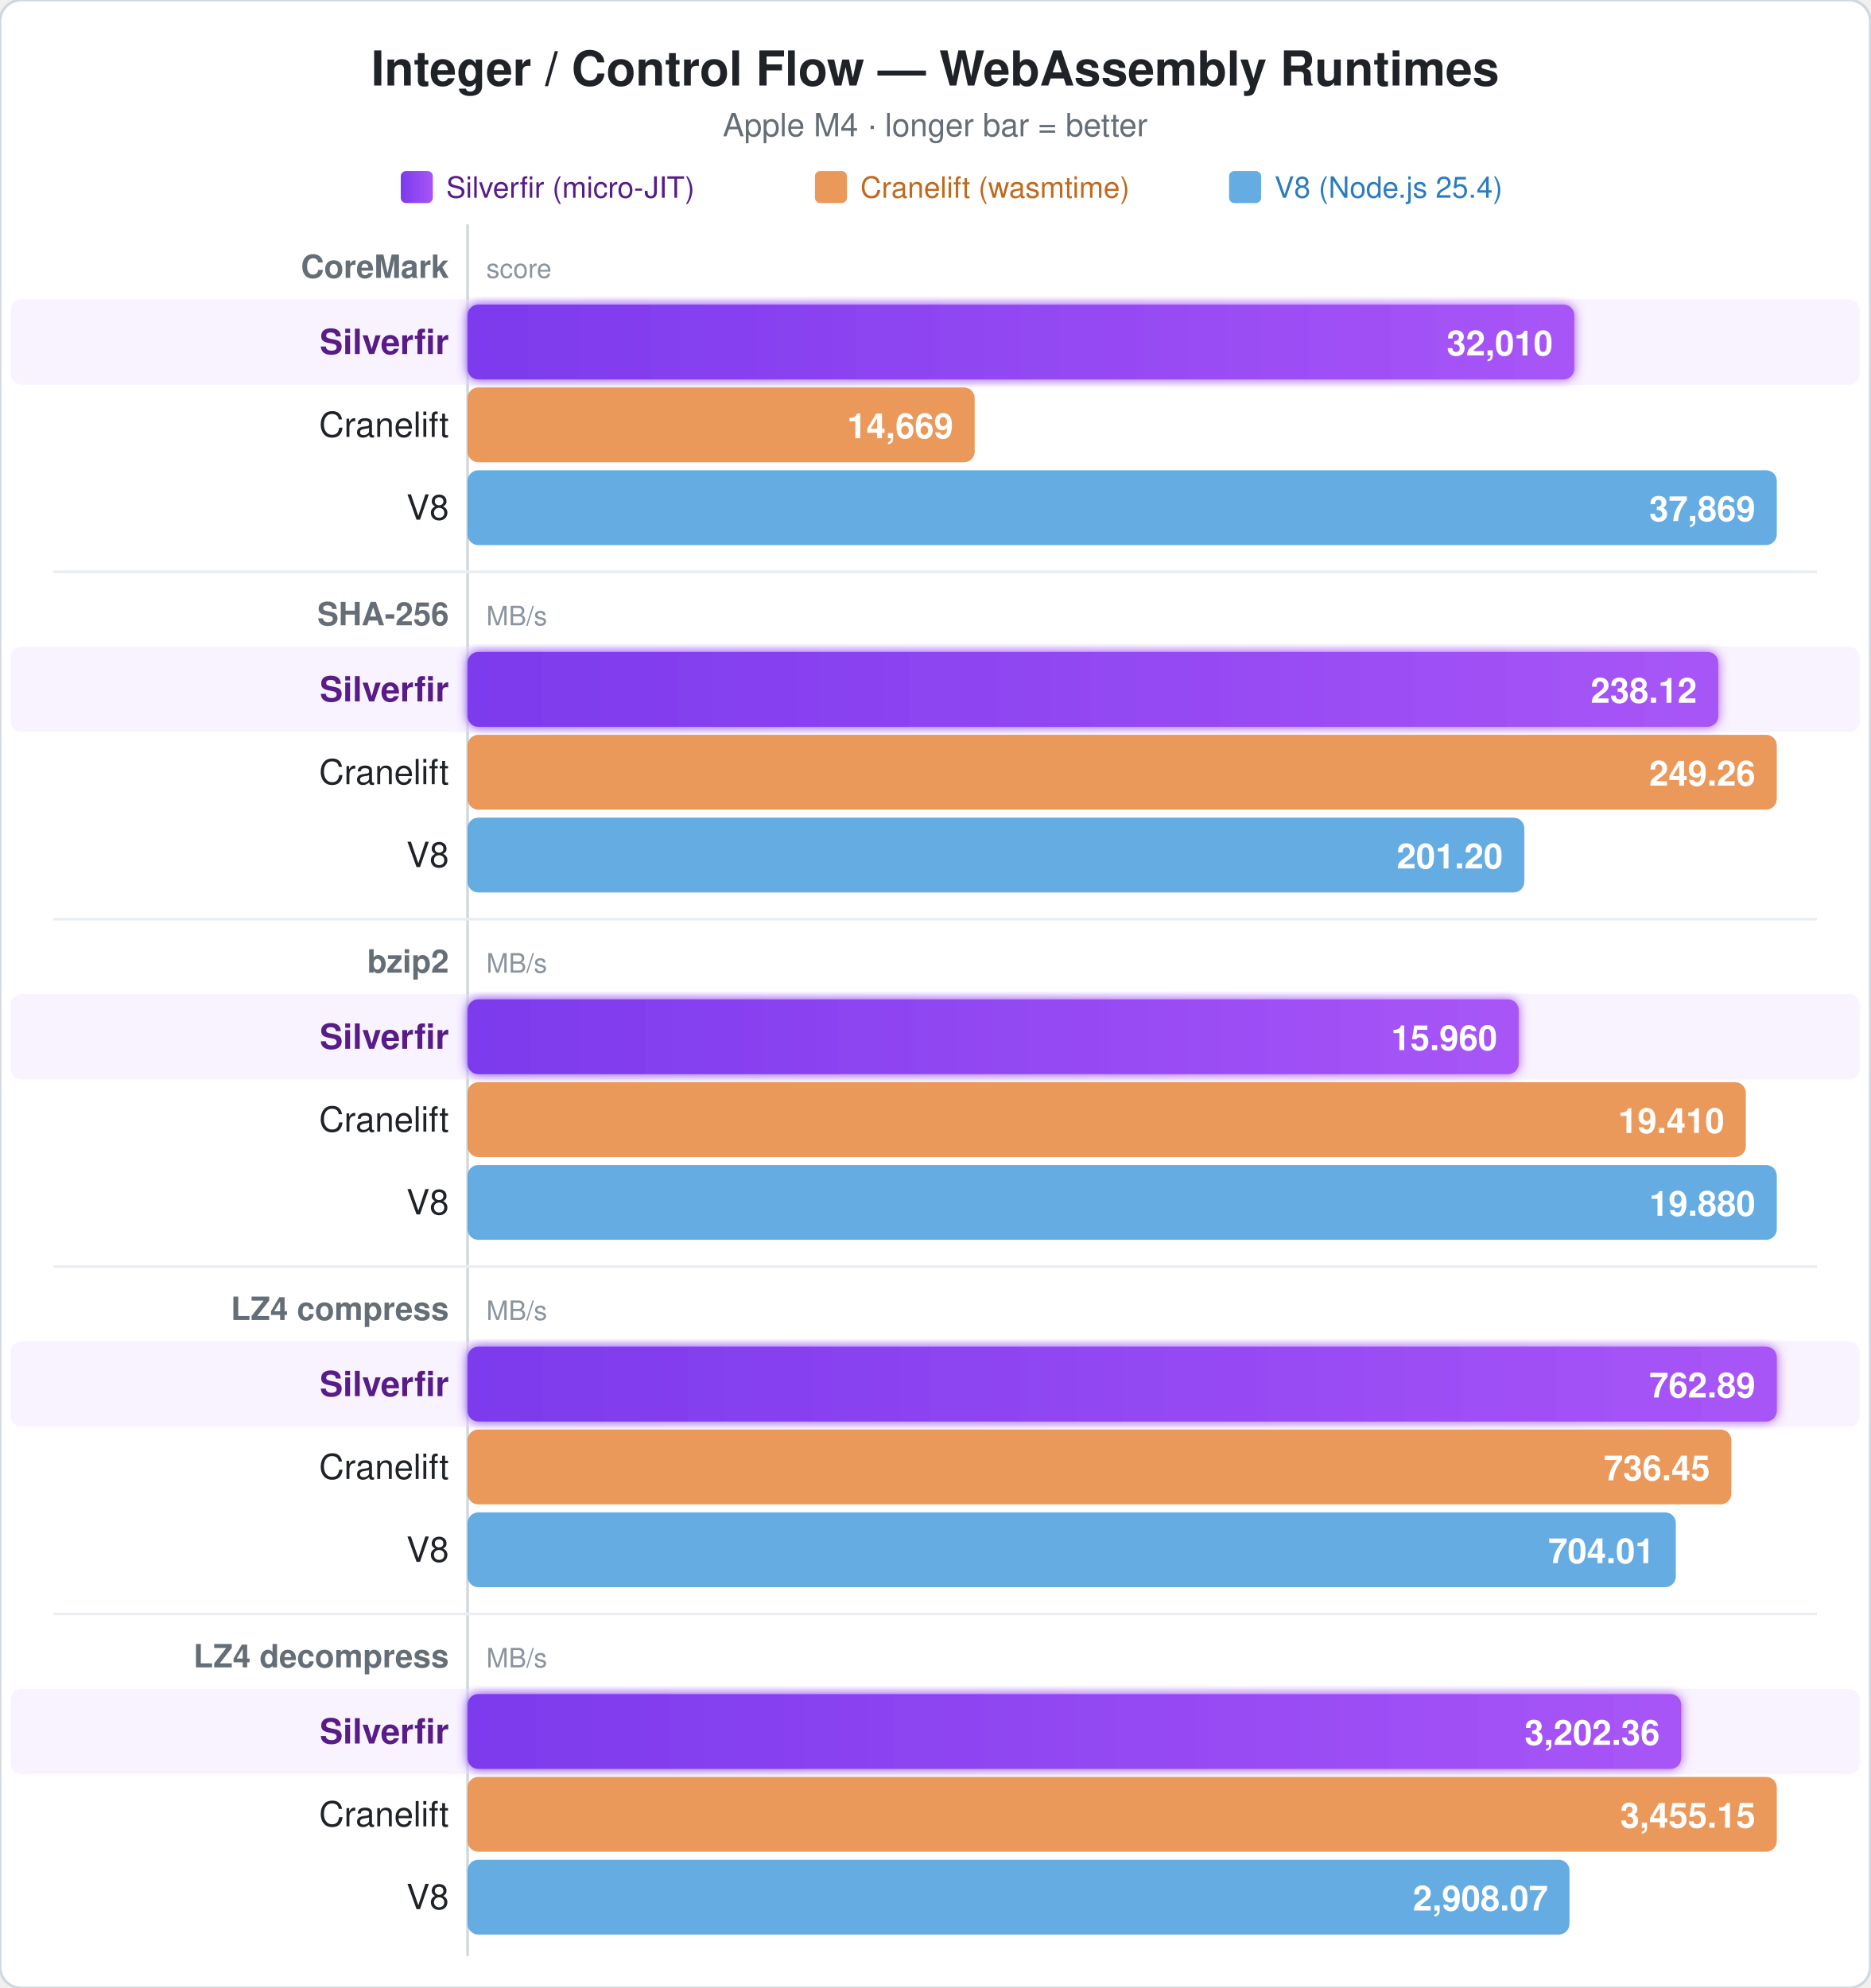
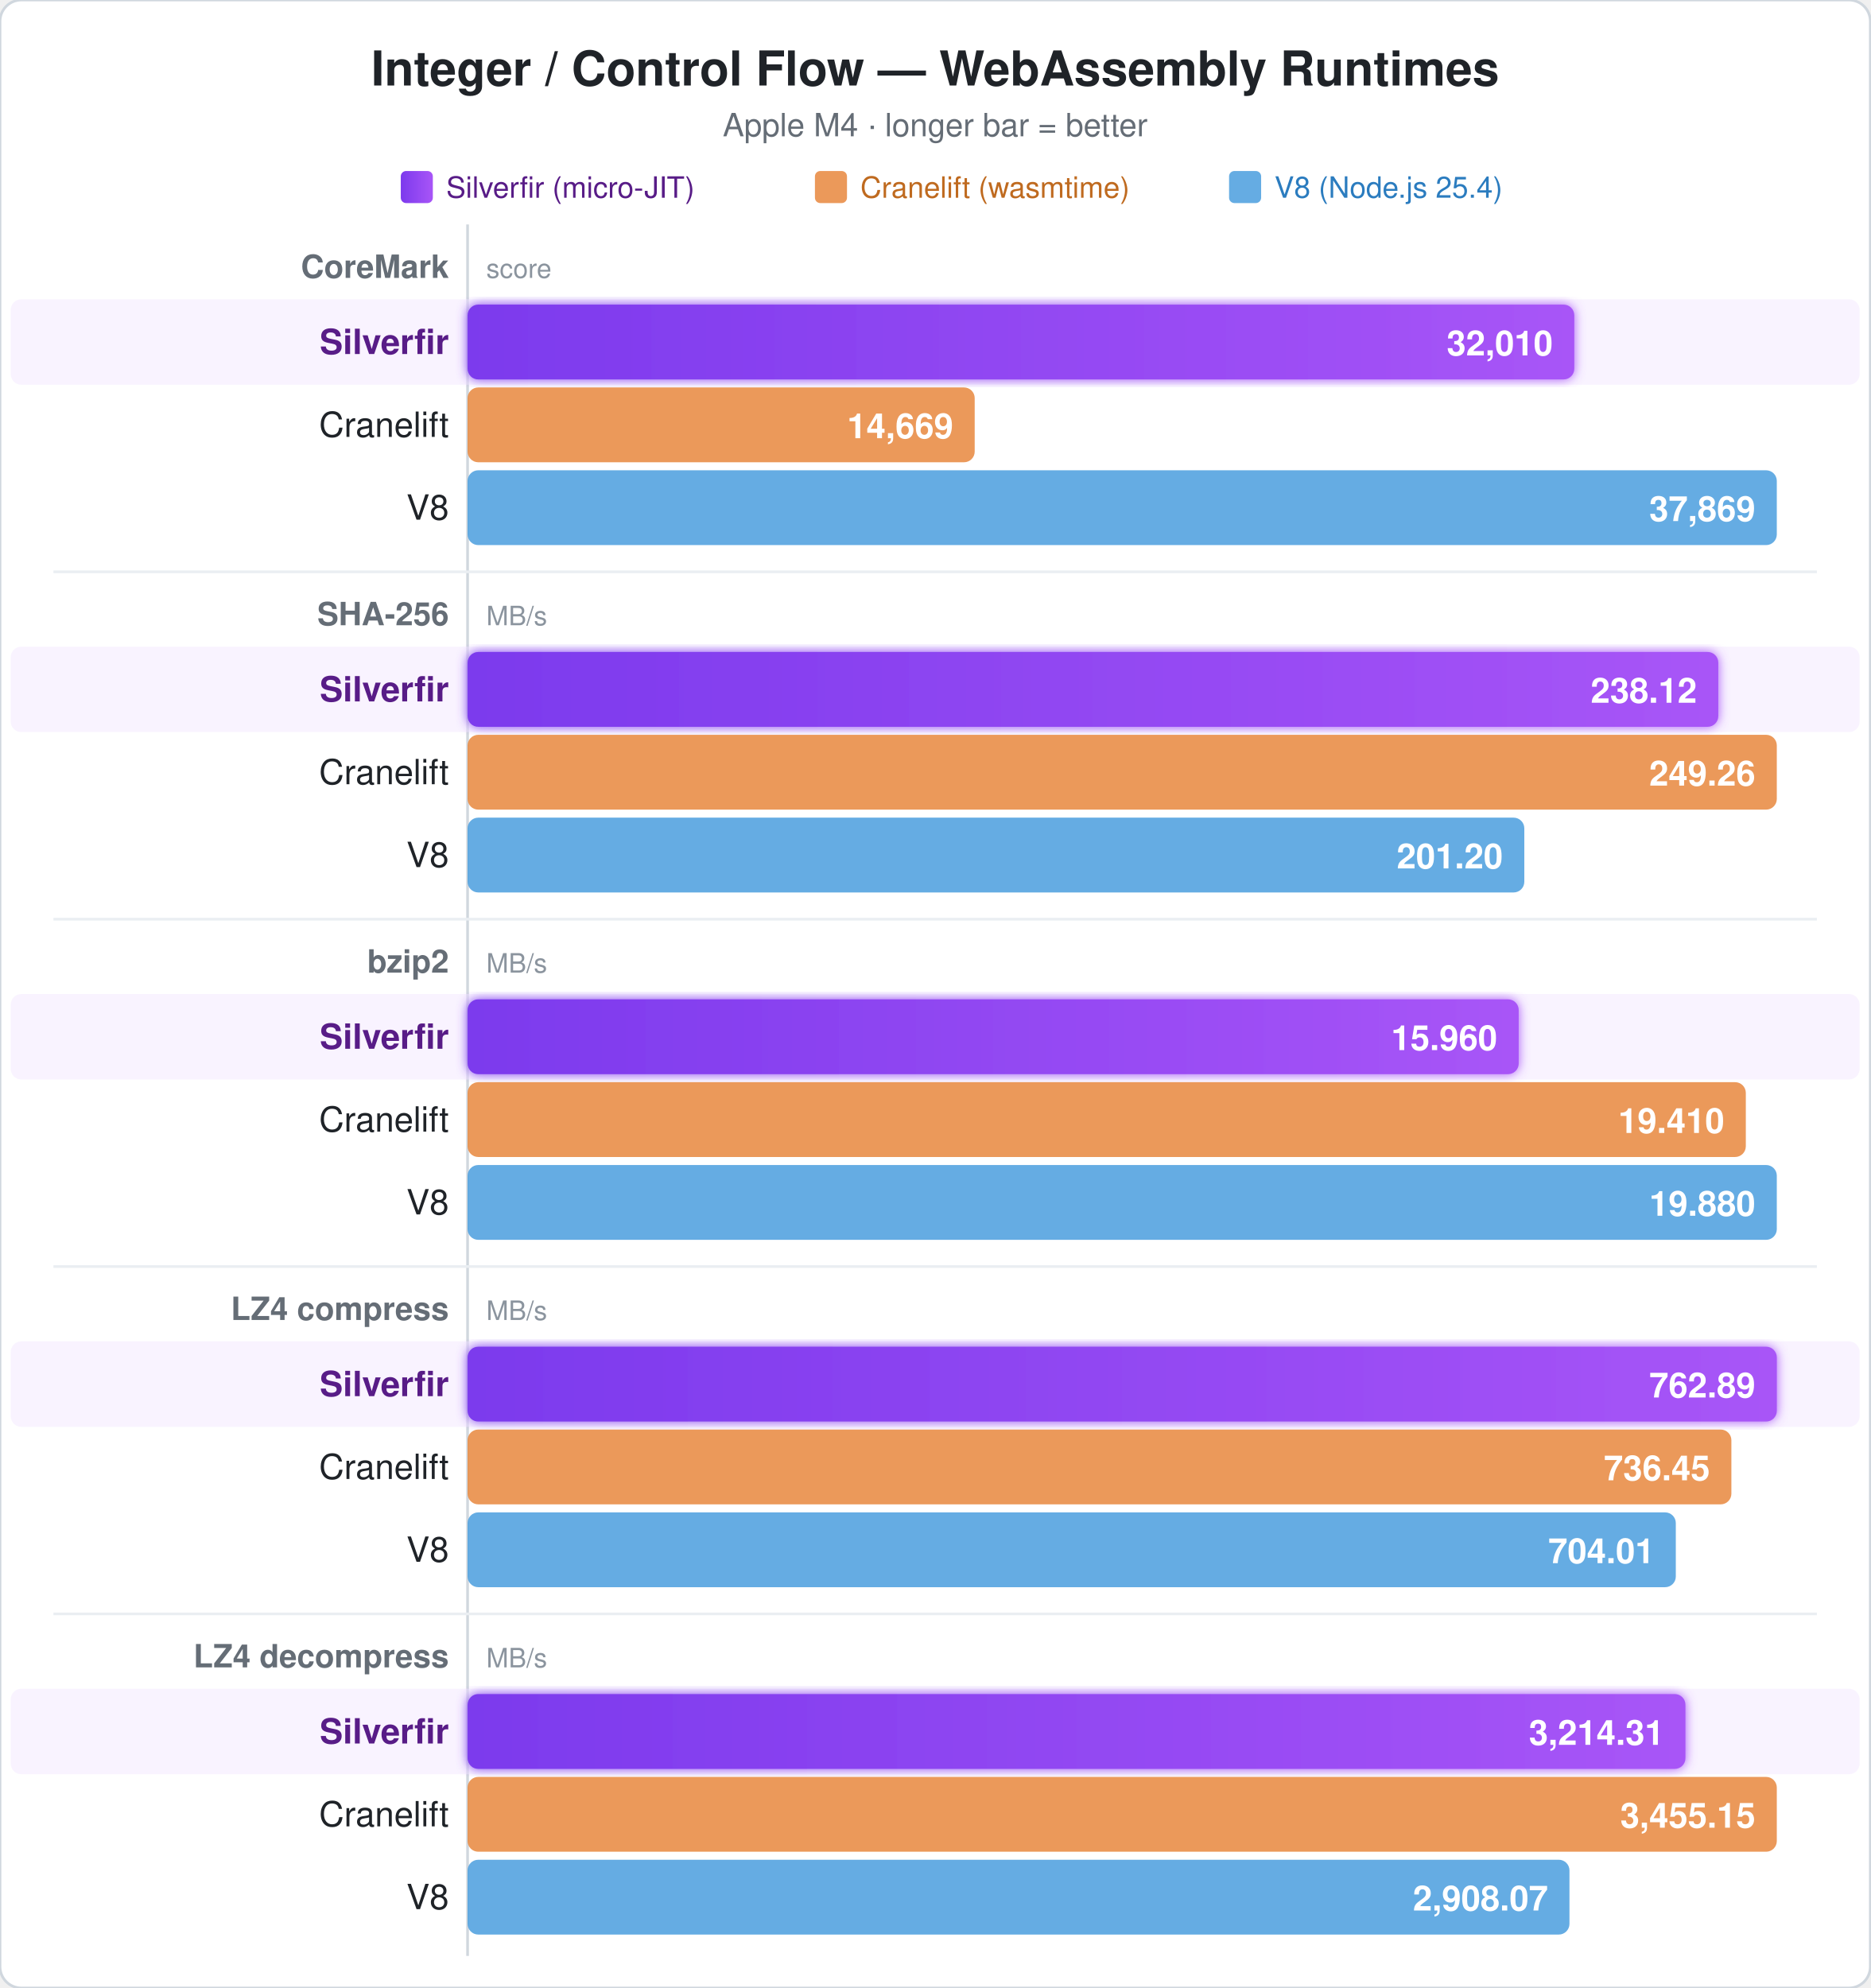
<svg xmlns="http://www.w3.org/2000/svg" role="img" viewBox="0 0 700 744" width="700" height="744">
  <defs>
    <linearGradient id="hlGrad" x1="0" y1="0" x2="1" y2="0">
      <stop offset="0%" stop-color="#7c3aed" />
      <stop offset="100%" stop-color="#a855f7" />
    </linearGradient>
    <filter id="glow">
      <feGaussianBlur stdDeviation="2" result="blur" />
      <feMerge>
        <feMergeNode in="blur" />
        <feMergeNode in="SourceGraphic" />
      </feMerge>
    </filter>
  </defs>
  <rect width="700" height="744" rx="8" ry="8" fill="#ffffff" stroke="#d0d7de" stroke-width="1" />
  <text x="350.0" y="32" text-anchor="middle" fill="#1f2328" font-family="Segoe UI,Helvetica,Arial,sans-serif" font-size="18" font-weight="600">Integer / Control Flow — WebAssembly Runtimes</text>
  <text x="350.0" y="51" text-anchor="middle" fill="#656d76" font-family="Segoe UI,Helvetica,Arial,sans-serif" font-size="12">Apple M4  ·  longer bar = better</text>
  <rect x="150.0" y="64" width="12" height="12" rx="2" fill="url(#hlGrad)" />
  <text x="167.0" y="74" fill="#581c87" font-family="Segoe UI,Helvetica,Arial,sans-serif" font-size="11">Silverfir (micro-JIT)</text>
  <rect x="305.0" y="64" width="12" height="12" rx="2" fill="#e8873d" opacity="0.85" />
  <text x="322.0" y="74" fill="#bf6a1f" font-family="Segoe UI,Helvetica,Arial,sans-serif" font-size="11">Cranelift (wasmtime)</text>
  <rect x="460.0" y="64" width="12" height="12" rx="2" fill="#4a9ede" opacity="0.85" />
  <text x="477.0" y="74" fill="#2b7cbf" font-family="Segoe UI,Helvetica,Arial,sans-serif" font-size="11">V8 (Node.js 25.4)</text>
  <line x1="175" y1="84" x2="175" y2="732" stroke="#d0d7de" stroke-width="1" />
  <text x="168" y="104.0" text-anchor="end" fill="#656d76" font-family="Segoe UI,Helvetica,Arial,sans-serif" font-size="12" font-weight="600">CoreMark</text>
  <text x="182" y="104.0" fill="#8b949e" font-family="Segoe UI,Helvetica,Arial,sans-serif" font-size="10">score</text>
  <rect x="4" y="112" width="692" height="32" rx="4" fill="#f3e8ff" opacity="0.5" />
  <text x="168" y="132.5" text-anchor="end" fill="#581c87" font-family="Segoe UI,Helvetica,Arial,sans-serif" font-size="13" font-weight="700">Silverfir</text>
  <rect x="175" y="114" width="414.2" height="28" rx="4" fill="url(#hlGrad)" filter="url(#glow)">
    <animate attributeName="width" from="0" to="414.2" dur="0.35s" fill="freeze" />
  </rect>
  <text x="581.2" y="133.0" text-anchor="end" fill="#ffffff" font-family="Segoe UI,Helvetica,Arial,sans-serif" font-size="13" font-weight="700">32,010</text>
  <text x="168" y="163.5" text-anchor="end" fill="#1f2328" font-family="Segoe UI,Helvetica,Arial,sans-serif" font-size="13" font-weight="400">Cranelift</text>
  <rect x="175" y="145" width="189.8" height="28" rx="4" fill="#e8873d" opacity="0.85">
    <animate attributeName="width" from="0" to="189.8" dur="0.39s" fill="freeze" />
  </rect>
  <text x="356.8" y="164.0" text-anchor="end" fill="#ffffff" font-family="Segoe UI,Helvetica,Arial,sans-serif" font-size="13" font-weight="700">14,669</text>
  <text x="168" y="194.5" text-anchor="end" fill="#1f2328" font-family="Segoe UI,Helvetica,Arial,sans-serif" font-size="13" font-weight="400">V8</text>
  <rect x="175" y="176" width="490.0" height="28" rx="4" fill="#4a9ede" opacity="0.85">
    <animate attributeName="width" from="0" to="490.0" dur="0.43s" fill="freeze" />
  </rect>
  <text x="657.0" y="195.0" text-anchor="end" fill="#ffffff" font-family="Segoe UI,Helvetica,Arial,sans-serif" font-size="13" font-weight="700">37,869</text>
  <line x1="20" y1="214" x2="680" y2="214" stroke="#eaeef2" stroke-width="1" />
  <text x="168" y="234.0" text-anchor="end" fill="#656d76" font-family="Segoe UI,Helvetica,Arial,sans-serif" font-size="12" font-weight="600">SHA-256</text>
  <text x="182" y="234.0" fill="#8b949e" font-family="Segoe UI,Helvetica,Arial,sans-serif" font-size="10">MB/s</text>
  <rect x="4" y="242" width="692" height="32" rx="4" fill="#f3e8ff" opacity="0.5" />
  <text x="168" y="262.5" text-anchor="end" fill="#581c87" font-family="Segoe UI,Helvetica,Arial,sans-serif" font-size="13" font-weight="700">Silverfir</text>
  <rect x="175" y="244" width="468.1" height="28" rx="4" fill="url(#hlGrad)" filter="url(#glow)">
    <animate attributeName="width" from="0" to="468.1" dur="0.39s" fill="freeze" />
  </rect>
  <text x="635.1" y="263.0" text-anchor="end" fill="#ffffff" font-family="Segoe UI,Helvetica,Arial,sans-serif" font-size="13" font-weight="700">238.12</text>
  <text x="168" y="293.5" text-anchor="end" fill="#1f2328" font-family="Segoe UI,Helvetica,Arial,sans-serif" font-size="13" font-weight="400">Cranelift</text>
  <rect x="175" y="275" width="490.0" height="28" rx="4" fill="#e8873d" opacity="0.85">
    <animate attributeName="width" from="0" to="490.0" dur="0.43s" fill="freeze" />
  </rect>
  <text x="657.0" y="294.0" text-anchor="end" fill="#ffffff" font-family="Segoe UI,Helvetica,Arial,sans-serif" font-size="13" font-weight="700">249.26</text>
  <text x="168" y="324.5" text-anchor="end" fill="#1f2328" font-family="Segoe UI,Helvetica,Arial,sans-serif" font-size="13" font-weight="400">V8</text>
  <rect x="175" y="306" width="395.5" height="28" rx="4" fill="#4a9ede" opacity="0.85">
    <animate attributeName="width" from="0" to="395.5" dur="0.47s" fill="freeze" />
  </rect>
  <text x="562.5" y="325.0" text-anchor="end" fill="#ffffff" font-family="Segoe UI,Helvetica,Arial,sans-serif" font-size="13" font-weight="700">201.20</text>
  <line x1="20" y1="344" x2="680" y2="344" stroke="#eaeef2" stroke-width="1" />
  <text x="168" y="364.0" text-anchor="end" fill="#656d76" font-family="Segoe UI,Helvetica,Arial,sans-serif" font-size="12" font-weight="600">bzip2</text>
  <text x="182" y="364.0" fill="#8b949e" font-family="Segoe UI,Helvetica,Arial,sans-serif" font-size="10">MB/s</text>
  <rect x="4" y="372" width="692" height="32" rx="4" fill="#f3e8ff" opacity="0.5" />
  <text x="168" y="392.5" text-anchor="end" fill="#581c87" font-family="Segoe UI,Helvetica,Arial,sans-serif" font-size="13" font-weight="700">Silverfir</text>
  <rect x="175" y="374" width="393.4" height="28" rx="4" fill="url(#hlGrad)" filter="url(#glow)">
    <animate attributeName="width" from="0" to="393.4" dur="0.43s" fill="freeze" />
  </rect>
  <text x="560.4" y="393.0" text-anchor="end" fill="#ffffff" font-family="Segoe UI,Helvetica,Arial,sans-serif" font-size="13" font-weight="700">15.960</text>
  <text x="168" y="423.5" text-anchor="end" fill="#1f2328" font-family="Segoe UI,Helvetica,Arial,sans-serif" font-size="13" font-weight="400">Cranelift</text>
  <rect x="175" y="405" width="478.4" height="28" rx="4" fill="#e8873d" opacity="0.85">
    <animate attributeName="width" from="0" to="478.4" dur="0.47s" fill="freeze" />
  </rect>
  <text x="645.4" y="424.0" text-anchor="end" fill="#ffffff" font-family="Segoe UI,Helvetica,Arial,sans-serif" font-size="13" font-weight="700">19.410</text>
  <text x="168" y="454.5" text-anchor="end" fill="#1f2328" font-family="Segoe UI,Helvetica,Arial,sans-serif" font-size="13" font-weight="400">V8</text>
  <rect x="175" y="436" width="490.0" height="28" rx="4" fill="#4a9ede" opacity="0.85">
    <animate attributeName="width" from="0" to="490.0" dur="0.51s" fill="freeze" />
  </rect>
  <text x="657.0" y="455.0" text-anchor="end" fill="#ffffff" font-family="Segoe UI,Helvetica,Arial,sans-serif" font-size="13" font-weight="700">19.880</text>
  <line x1="20" y1="474" x2="680" y2="474" stroke="#eaeef2" stroke-width="1" />
  <text x="168" y="494.0" text-anchor="end" fill="#656d76" font-family="Segoe UI,Helvetica,Arial,sans-serif" font-size="12" font-weight="600">LZ4 compress</text>
  <text x="182" y="494.0" fill="#8b949e" font-family="Segoe UI,Helvetica,Arial,sans-serif" font-size="10">MB/s</text>
  <rect x="4" y="502" width="692" height="32" rx="4" fill="#f3e8ff" opacity="0.5" />
  <text x="168" y="522.5" text-anchor="end" fill="#581c87" font-family="Segoe UI,Helvetica,Arial,sans-serif" font-size="13" font-weight="700">Silverfir</text>
  <rect x="175" y="504" width="490.0" height="28" rx="4" fill="url(#hlGrad)" filter="url(#glow)">
    <animate attributeName="width" from="0" to="490.0" dur="0.47s" fill="freeze" />
  </rect>
  <text x="657.0" y="523.0" text-anchor="end" fill="#ffffff" font-family="Segoe UI,Helvetica,Arial,sans-serif" font-size="13" font-weight="700">762.89</text>
  <text x="168" y="553.5" text-anchor="end" fill="#1f2328" font-family="Segoe UI,Helvetica,Arial,sans-serif" font-size="13" font-weight="400">Cranelift</text>
  <rect x="175" y="535" width="473.0" height="28" rx="4" fill="#e8873d" opacity="0.85">
    <animate attributeName="width" from="0" to="473.0" dur="0.51s" fill="freeze" />
  </rect>
  <text x="640.0" y="554.0" text-anchor="end" fill="#ffffff" font-family="Segoe UI,Helvetica,Arial,sans-serif" font-size="13" font-weight="700">736.45</text>
  <text x="168" y="584.5" text-anchor="end" fill="#1f2328" font-family="Segoe UI,Helvetica,Arial,sans-serif" font-size="13" font-weight="400">V8</text>
  <rect x="175" y="566" width="452.2" height="28" rx="4" fill="#4a9ede" opacity="0.85">
    <animate attributeName="width" from="0" to="452.2" dur="0.55s" fill="freeze" />
  </rect>
  <text x="619.2" y="585.0" text-anchor="end" fill="#ffffff" font-family="Segoe UI,Helvetica,Arial,sans-serif" font-size="13" font-weight="700">704.01</text>
  <line x1="20" y1="604" x2="680" y2="604" stroke="#eaeef2" stroke-width="1" />
  <text x="168" y="624.0" text-anchor="end" fill="#656d76" font-family="Segoe UI,Helvetica,Arial,sans-serif" font-size="12" font-weight="600">LZ4 decompress</text>
  <text x="182" y="624.0" fill="#8b949e" font-family="Segoe UI,Helvetica,Arial,sans-serif" font-size="10">MB/s</text>
  <rect x="4" y="632" width="692" height="32" rx="4" fill="#f3e8ff" opacity="0.5" />
  <text x="168" y="652.5" text-anchor="end" fill="#581c87" font-family="Segoe UI,Helvetica,Arial,sans-serif" font-size="13" font-weight="700">Silverfir</text>
-   <rect x="175" y="634" width="454.2" height="28" rx="4" fill="url(#hlGrad)" filter="url(#glow)">
-     <animate attributeName="width" from="0" to="454.2" dur="0.51s" fill="freeze" />
+   <rect x="175" y="634" width="455.8" height="28" rx="4" fill="url(#hlGrad)" filter="url(#glow)">
+     <animate attributeName="width" from="0" to="455.8" dur="0.51s" fill="freeze" />
  </rect>
-   <text x="621.2" y="653.0" text-anchor="end" fill="#ffffff" font-family="Segoe UI,Helvetica,Arial,sans-serif" font-size="13" font-weight="700">3,202.36</text>
+   <text x="622.8" y="653.0" text-anchor="end" fill="#ffffff" font-family="Segoe UI,Helvetica,Arial,sans-serif" font-size="13" font-weight="700">3,214.31</text>
  <text x="168" y="683.5" text-anchor="end" fill="#1f2328" font-family="Segoe UI,Helvetica,Arial,sans-serif" font-size="13" font-weight="400">Cranelift</text>
  <rect x="175" y="665" width="490.0" height="28" rx="4" fill="#e8873d" opacity="0.85">
    <animate attributeName="width" from="0" to="490.0" dur="0.55s" fill="freeze" />
  </rect>
  <text x="657.0" y="684.0" text-anchor="end" fill="#ffffff" font-family="Segoe UI,Helvetica,Arial,sans-serif" font-size="13" font-weight="700">3,455.15</text>
  <text x="168" y="714.5" text-anchor="end" fill="#1f2328" font-family="Segoe UI,Helvetica,Arial,sans-serif" font-size="13" font-weight="400">V8</text>
  <rect x="175" y="696" width="412.4" height="28" rx="4" fill="#4a9ede" opacity="0.85">
    <animate attributeName="width" from="0" to="412.4" dur="0.59s" fill="freeze" />
  </rect>
  <text x="579.4" y="715.0" text-anchor="end" fill="#ffffff" font-family="Segoe UI,Helvetica,Arial,sans-serif" font-size="13" font-weight="700">2,908.07</text>
</svg>
